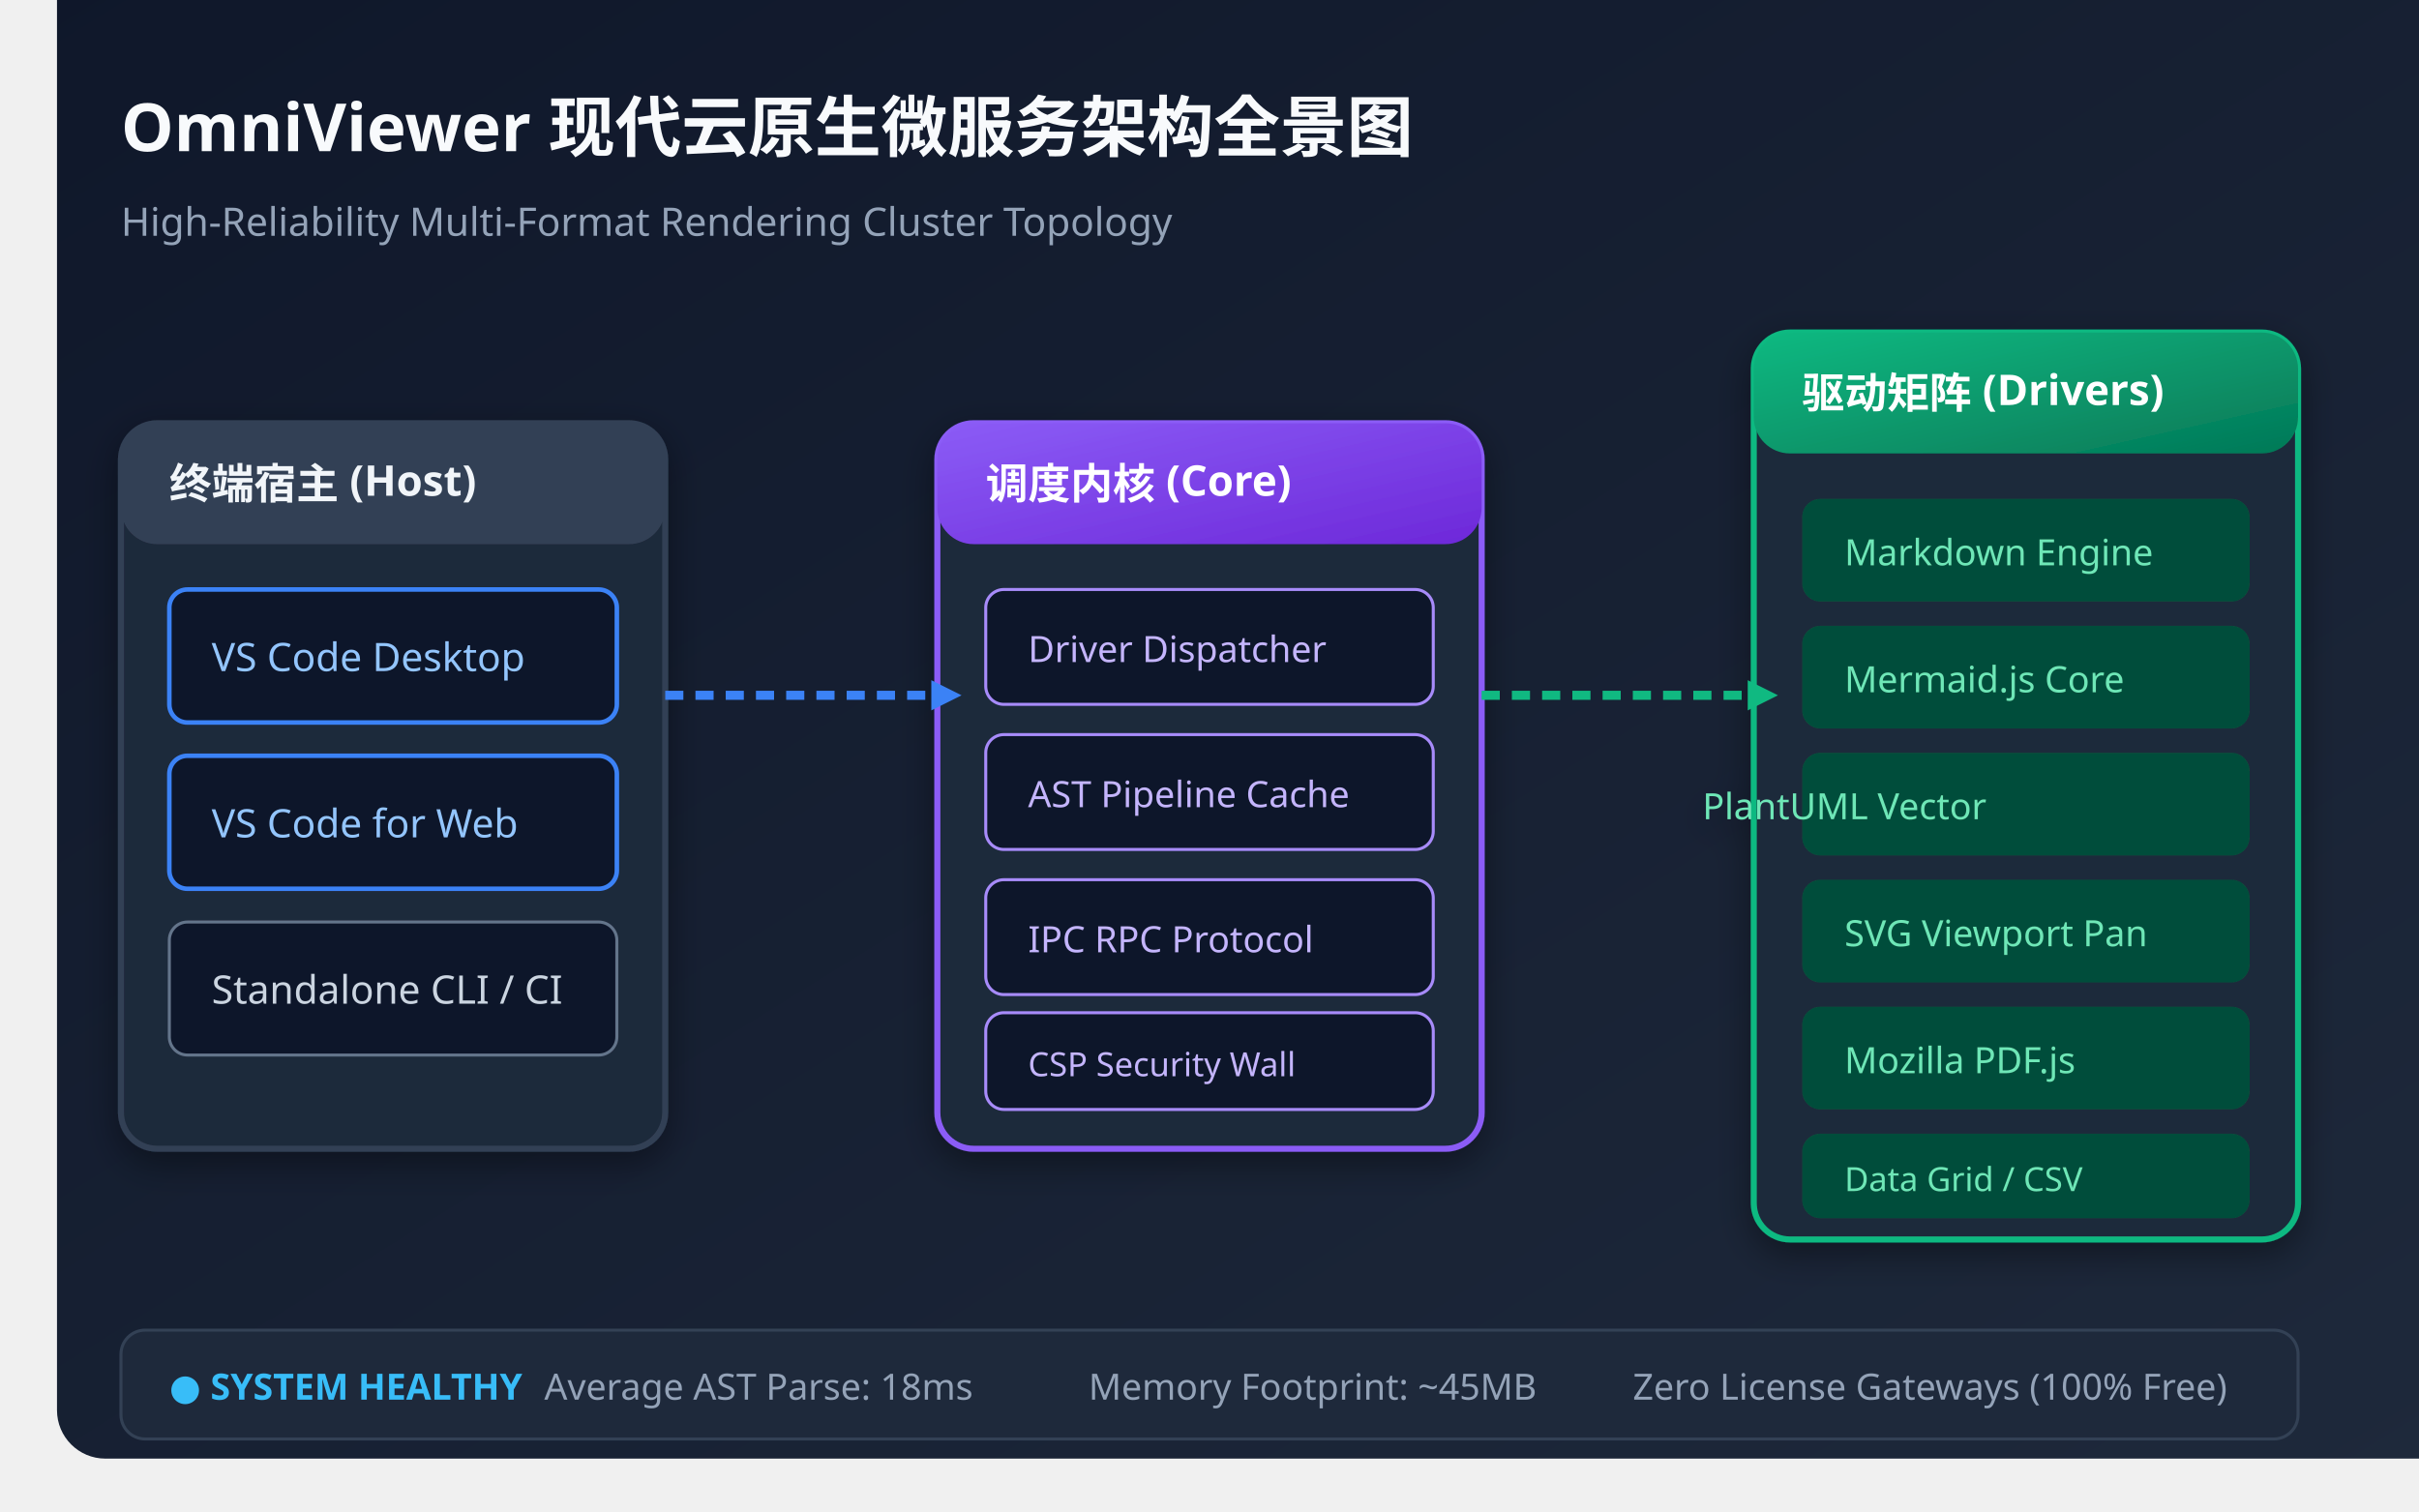
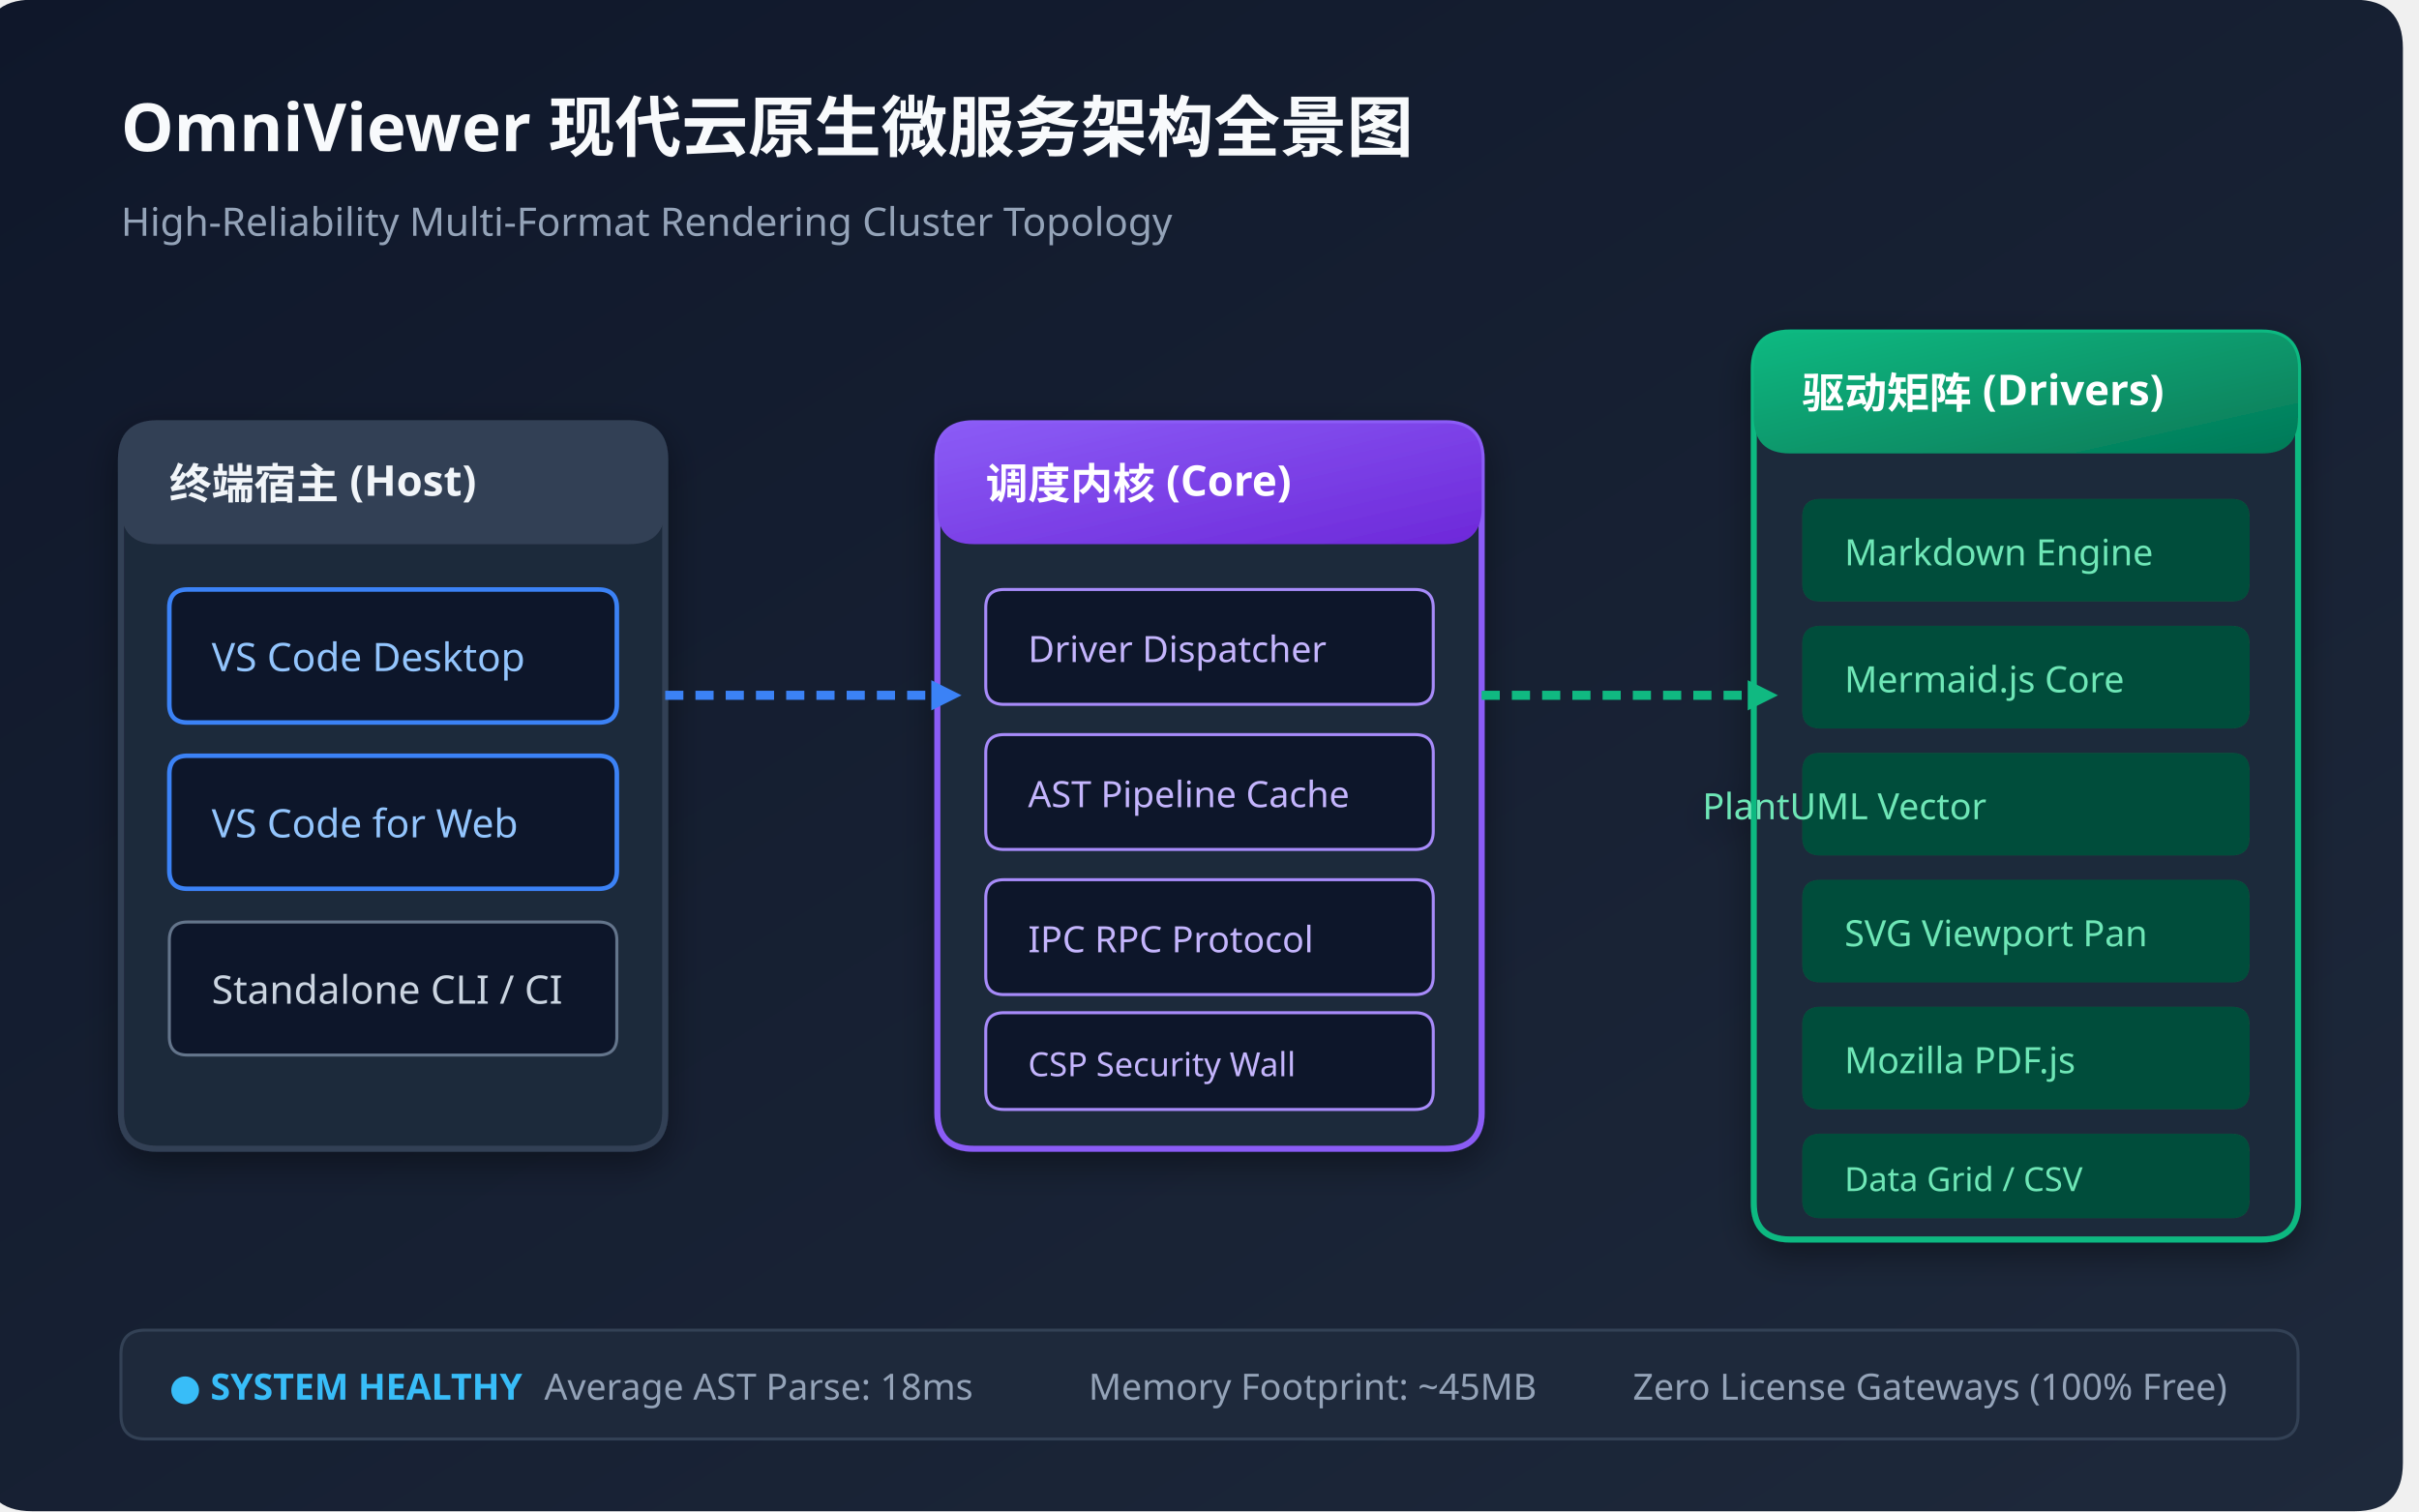
- <svg xmlns="http://www.w3.org/2000/svg" viewBox="0 0 800 500" width="100%" height="100%">
+ <svg xmlns="http://www.w3.org/2000/svg" width="800" height="500" viewBox="0 0 800 500">
  <defs>
    <linearGradient id="bgGrad" x1="0%" y1="0%" x2="100%" y2="100%">
      <stop offset="0%" stop-color="#0f172a" />
      <stop offset="100%" stop-color="#1e293b" />
    </linearGradient>
    <linearGradient id="blueGrad" x1="0%" y1="0%" x2="100%" y2="100%">
      <stop offset="0%" stop-color="#3b82f6" />
      <stop offset="100%" stop-color="#1d4ed8" />
    </linearGradient>
    <linearGradient id="purpleGrad" x1="0%" y1="0%" x2="100%" y2="100%">
      <stop offset="0%" stop-color="#8b5cf6" />
      <stop offset="100%" stop-color="#6d28d9" />
    </linearGradient>
    <linearGradient id="emeraldGrad" x1="0%" y1="0%" x2="100%" y2="100%">
      <stop offset="0%" stop-color="#10b981" />
      <stop offset="100%" stop-color="#047857" />
    </linearGradient>
    <filter id="cardGlow" x="-10%" y="-10%" width="120%" height="120%">
      <feDropShadow dx="0" dy="4" stdDeviation="6" flood-color="#000" flood-opacity="0.4" />
    </filter>
  </defs>
-   <rect width="800" height="500" fill="url(#bgGrad)" rx="16" x="18.85" y="-17.5" />
-   <text x="40" y="50" fill="#f8fafc" font-size="22" font-weight="bold" font-family="system-ui, sans-serif">OmniViewer 现代云原生微服务架构全景图</text>
-   <text x="40" y="78" fill="#94a3b8" font-size="13" font-family="system-ui, sans-serif">High-Reliability Multi-Format Rendering Cluster Topology</text>
-   <g filter="url(#cardGlow)">
-     <rect x="40" y="140" width="180" height="240" rx="12" fill="#1e293b" stroke="#334155" stroke-width="2" />
-     <rect x="40" y="140" width="180" height="40" rx="12" fill="#334155" />
-     <text x="56" y="165" fill="#f1f5f9" font-size="14" font-weight="bold" font-family="system-ui">终端宿主 (Host)</text>
-     <rect x="56" y="195" width="148" height="44" rx="6" fill="#0f172a" stroke="#3b82f6" stroke-width="1.5" />
-     <text x="70" y="222" fill="#93c5fd" font-size="13" font-family="system-ui">VS Code Desktop</text>
-     <rect x="56" y="250" width="148" height="44" rx="6" fill="#0f172a" stroke="#3b82f6" stroke-width="1.5" />
-     <text x="70" y="277" fill="#93c5fd" font-size="13" font-family="system-ui">VS Code for Web</text>
-     <rect x="56" y="305" width="148" height="44" rx="6" fill="#0f172a" stroke="#64748b" stroke-width="1" />
-     <text x="70" y="332" fill="#cbd5e1" font-size="13" font-family="system-ui">Standalone CLI / CI</text>
+   <g id="1" data-omniview-layer="Layer 1">
+     <path id="2" d="M 34.85 -17.5 L 802.85 -17.5 C 813.517 -17.5 818.85 -12.167 818.85 -1.5 L 818.85 466.5 C 818.85 477.167 813.517 482.5 802.85 482.5 L 34.85 482.5 C 24.183 482.5 18.85 477.167 18.85 466.5 L 18.85 -1.5 C 18.85 -12.167 24.183 -17.5 34.85 -17.5 Z" transform="matrix(1 0 0 1 -24.1741 17.4)" opacity="1" fill="url(#bgGrad)" stroke="none" data-omniview-kind="Path" />
+     <text id="3" x="40" y="50" font-size="22" font-family="system-ui, sans-serif" font-weight="bold" opacity="1" fill="#f8fafc" fill-opacity="1" data-omniview-kind="Text">OmniViewer 现代云原生微服务架构全景图</text>
+     <text id="4" x="40" y="78" font-size="13" font-family="system-ui, sans-serif" opacity="1" fill="#94a3b8" fill-opacity="1" data-omniview-kind="Text">High-Reliability Multi-Format Rendering Cluster Topology</text>
+     <g id="5" filter="url(#cardGlow)" opacity="1" data-omniview-kind="Group">
+       <path id="6" d="M 52 140 L 208 140 C 216 140 220 144 220 152 L 220 368 C 220 376 216 380 208 380 L 52 380 C 44 380 40 376 40 368 L 40 152 C 40 144 44 140 52 140 Z" opacity="1" fill="#1e293b" fill-opacity="1" stroke-width="2" stroke-linecap="butt" stroke-linejoin="miter" stroke="#334155" stroke-opacity="1" data-omniview-kind="Path" />
+       <path id="7" d="M 52 140 L 208 140 C 216 140 220 144 220 152 L 220 168 C 220 176 216 180 208 180 L 52 180 C 44 180 40 176 40 168 L 40 152 C 40 144 44 140 52 140 Z" opacity="1" fill="#334155" fill-opacity="1" stroke="none" data-omniview-kind="Path" />
+       <text id="8" x="56" y="165" font-size="14" font-family="system-ui" font-weight="bold" opacity="1" fill="#f1f5f9" fill-opacity="1" data-omniview-kind="Text">终端宿主 (Host)</text>
+       <path id="9" d="M 62 195 L 198 195 C 202 195 204 197 204 201 L 204 233 C 204 237 202 239 198 239 L 62 239 C 58 239 56 237 56 233 L 56 201 C 56 197 58 195 62 195 Z" opacity="1" fill="#0f172a" fill-opacity="1" stroke-width="1.5" stroke-linecap="butt" stroke-linejoin="miter" stroke="#3b82f6" stroke-opacity="1" data-omniview-kind="Path" />
+       <text id="10" x="70" y="222" font-size="13" font-family="system-ui" opacity="1" fill="#93c5fd" fill-opacity="1" data-omniview-kind="Text">VS Code Desktop</text>
+       <path id="11" d="M 62 250 L 198 250 C 202 250 204 252 204 256 L 204 288 C 204 292 202 294 198 294 L 62 294 C 58 294 56 292 56 288 L 56 256 C 56 252 58 250 62 250 Z" opacity="1" fill="#0f172a" fill-opacity="1" stroke-width="1.5" stroke-linecap="butt" stroke-linejoin="miter" stroke="#3b82f6" stroke-opacity="1" data-omniview-kind="Path" />
+       <text id="12" x="70" y="277" font-size="13" font-family="system-ui" opacity="1" fill="#93c5fd" fill-opacity="1" data-omniview-kind="Text">VS Code for Web</text>
+       <path id="13" d="M 62 305 L 198 305 C 202 305 204 307 204 311 L 204 343 C 204 347 202 349 198 349 L 62 349 C 58 349 56 347 56 343 L 56 311 C 56 307 58 305 62 305 Z" opacity="1" fill="#0f172a" fill-opacity="1" stroke-width="1" stroke-linecap="butt" stroke-linejoin="miter" stroke="#64748b" stroke-opacity="1" data-omniview-kind="Path" />
+       <text id="14" x="70" y="332" font-size="13" font-family="system-ui" opacity="1" fill="#cbd5e1" fill-opacity="1" data-omniview-kind="Text">Standalone CLI / CI</text>
+     </g>
+     <g id="15" filter="url(#cardGlow)" opacity="1" data-omniview-kind="Group">
+       <path id="16" d="M 322 140 L 478 140 C 486 140 490 144 490 152 L 490 368 C 490 376 486 380 478 380 L 322 380 C 314 380 310 376 310 368 L 310 152 C 310 144 314 140 322 140 Z" opacity="1" fill="#1e293b" fill-opacity="1" stroke-width="2" stroke-linecap="butt" stroke-linejoin="miter" stroke="#8b5cf6" stroke-opacity="1" data-omniview-kind="Path" />
+       <path id="17" d="M 322 140 L 478 140 C 486 140 490 144 490 152 L 490 168 C 490 176 486 180 478 180 L 322 180 C 314 180 310 176 310 168 L 310 152 C 310 144 314 140 322 140 Z" opacity="1" fill="url(#purpleGrad)" stroke="none" data-omniview-kind="Path" />
+       <text id="18" x="326" y="165" font-size="14" font-family="system-ui" font-weight="bold" opacity="1" fill="#ffffff" fill-opacity="1" data-omniview-kind="Text">调度内核 (Core)</text>
+       <path id="19" d="M 332 195 L 468 195 C 472 195 474 197 474 201 L 474 227 C 474 231 472 233 468 233 L 332 233 C 328 233 326 231 326 227 L 326 201 C 326 197 328 195 332 195 Z" opacity="1" fill="#0f172a" fill-opacity="1" stroke-width="1" stroke-linecap="butt" stroke-linejoin="miter" stroke="#a78bfa" stroke-opacity="1" data-omniview-kind="Path" />
+       <text id="20" x="340" y="219" font-size="12" font-family="system-ui" opacity="1" fill="#c4b5fd" fill-opacity="1" data-omniview-kind="Text">Driver Dispatcher</text>
+       <path id="21" d="M 332 243 L 468 243 C 472 243 474 245 474 249 L 474 275 C 474 279 472 281 468 281 L 332 281 C 328 281 326 279 326 275 L 326 249 C 326 245 328 243 332 243 Z" opacity="1" fill="#0f172a" fill-opacity="1" stroke-width="1" stroke-linecap="butt" stroke-linejoin="miter" stroke="#a78bfa" stroke-opacity="1" data-omniview-kind="Path" />
+       <text id="22" x="340" y="267" font-size="12" font-family="system-ui" opacity="1" fill="#c4b5fd" fill-opacity="1" data-omniview-kind="Text">AST Pipeline Cache</text>
+       <path id="23" d="M 332 291 L 468 291 C 472 291 474 293 474 297 L 474 323 C 474 327 472 329 468 329 L 332 329 C 328 329 326 327 326 323 L 326 297 C 326 293 328 291 332 291 Z" opacity="1" fill="#0f172a" fill-opacity="1" stroke-width="1" stroke-linecap="butt" stroke-linejoin="miter" stroke="#a78bfa" stroke-opacity="1" data-omniview-kind="Path" />
+       <text id="24" x="340" y="315" font-size="12" font-family="system-ui" opacity="1" fill="#c4b5fd" fill-opacity="1" data-omniview-kind="Text">IPC RPC Protocol</text>
+       <path id="25" d="M 332 335 L 468 335 C 472 335 474 337 474 341 L 474 361 C 474 365 472 367 468 367 L 332 367 C 328 367 326 365 326 361 L 326 341 C 326 337 328 335 332 335 Z" opacity="1" fill="#0f172a" fill-opacity="1" stroke-width="1" stroke-linecap="butt" stroke-linejoin="miter" stroke="#a78bfa" stroke-opacity="1" data-omniview-kind="Path" />
+       <text id="26" x="340" y="356" font-size="11" font-family="system-ui" opacity="1" fill="#c4b5fd" fill-opacity="1" data-omniview-kind="Text">CSP Security Wall</text>
+     </g>
+     <g id="27" filter="url(#cardGlow)" opacity="1" data-omniview-kind="Group">
+       <path id="28" d="M 592 110 L 748 110 C 756 110 760 114 760 122 L 760 398 C 760 406 756 410 748 410 L 592 410 C 584 410 580 406 580 398 L 580 122 C 580 114 584 110 592 110 Z" opacity="1" fill="#1e293b" fill-opacity="1" stroke-width="2" stroke-linecap="butt" stroke-linejoin="miter" stroke="#10b981" stroke-opacity="1" data-omniview-kind="Path" />
+       <path id="29" d="M 592 110 L 748 110 C 756 110 760 114 760 122 L 760 138 C 760 146 756 150 748 150 L 592 150 C 584 150 580 146 580 138 L 580 122 C 580 114 584 110 592 110 Z" opacity="1" fill="url(#emeraldGrad)" stroke="none" data-omniview-kind="Path" />
+       <text id="30" x="596" y="135" font-size="14" font-family="system-ui" font-weight="bold" opacity="1" fill="#ffffff" fill-opacity="1" data-omniview-kind="Text">驱动矩阵 (Drivers)</text>
+       <path id="31" d="M 602 165 L 738 165 C 742 165 744 167 744 171 L 744 193 C 744 197 742 199 738 199 L 602 199 C 598 199 596 197 596 193 L 596 171 C 596 167 598 165 602 165 Z" opacity="1" fill="#064e3b" fill-opacity="1" stroke="none" data-omniview-kind="Path" />
+       <text id="32" x="610" y="187" font-size="12" font-family="system-ui" opacity="1" fill="#6ee7b7" fill-opacity="1" data-omniview-kind="Text">Markdown Engine</text>
+       <path id="33" d="M 602 207 L 738 207 C 742 207 744 209 744 213 L 744 235 C 744 239 742 241 738 241 L 602 241 C 598 241 596 239 596 235 L 596 213 C 596 209 598 207 602 207 Z" opacity="1" fill="#064e3b" fill-opacity="1" stroke="none" data-omniview-kind="Path" />
+       <text id="34" x="610" y="229" font-size="12" font-family="system-ui" opacity="1" fill="#6ee7b7" fill-opacity="1" data-omniview-kind="Text">Mermaid.js Core</text>
+       <path id="35" d="M 602 249 L 738 249 C 742 249 744 251 744 255 L 744 277 C 744 281 742 283 738 283 L 602 283 C 598 283 596 281 596 277 L 596 255 C 596 251 598 249 602 249 Z" opacity="1" fill="#064e3b" fill-opacity="1" stroke="none" data-omniview-kind="Path" />
+       <text id="36" x="610" y="271" font-size="12" font-family="system-ui" text-anchor="middle" opacity="1" fill="#6ee7b7" fill-opacity="1" data-omniview-kind="Text">PlantUML Vector</text>
+       <path id="37" d="M 602 291 L 738 291 C 742 291 744 293 744 297 L 744 319 C 744 323 742 325 738 325 L 602 325 C 598 325 596 323 596 319 L 596 297 C 596 293 598 291 602 291 Z" opacity="1" fill="#064e3b" fill-opacity="1" stroke="none" data-omniview-kind="Path" />
+       <text id="38" x="610" y="313" font-size="12" font-family="system-ui" opacity="1" fill="#6ee7b7" fill-opacity="1" data-omniview-kind="Text">SVG Viewport Pan</text>
+       <path id="39" d="M 602 333 L 738 333 C 742 333 744 335 744 339 L 744 361 C 744 365 742 367 738 367 L 602 367 C 598 367 596 365 596 361 L 596 339 C 596 335 598 333 602 333 Z" opacity="1" fill="#064e3b" fill-opacity="1" stroke="none" data-omniview-kind="Path" />
+       <text id="40" x="610" y="355" font-size="12" font-family="system-ui" opacity="1" fill="#6ee7b7" fill-opacity="1" data-omniview-kind="Text">Mozilla PDF.js</text>
+       <path id="41" d="M 602 375 L 738 375 C 742 375 744 377 744 381 L 744 397 C 744 401 742 403 738 403 L 602 403 C 598 403 596 401 596 397 L 596 381 C 596 377 598 375 602 375 Z" opacity="1" fill="#064e3b" fill-opacity="1" stroke="none" data-omniview-kind="Path" />
+       <text id="42" x="610" y="394" font-size="11" font-family="system-ui" opacity="1" fill="#6ee7b7" fill-opacity="1" data-omniview-kind="Text">Data Grid / CSV</text>
+     </g>
+     <path id="43" d="M 220 230 L 310 230" opacity="1" fill="none" stroke-width="3" stroke-linecap="butt" stroke-linejoin="miter" stroke-dasharray="6 4" stroke="#3b82f6" stroke-opacity="1" data-omniview-kind="Path" />
+     <path id="44" d="M 308 225 L 318 230 L 308 235 Z" opacity="1" fill="#3b82f6" fill-opacity="1" stroke="none" data-omniview-kind="Path" />
+     <path id="45" d="M 490 230 L 580 230" opacity="1" fill="none" stroke-width="3" stroke-linecap="butt" stroke-linejoin="miter" stroke-dasharray="6 4" stroke="#10b981" stroke-opacity="1" data-omniview-kind="Path" />
+     <path id="46" d="M 578 225 L 588 230 L 578 235 Z" opacity="1" fill="#10b981" fill-opacity="1" stroke="none" data-omniview-kind="Path" />
+     <path id="47" d="M 48 440 L 752 440 C 757.333 440 760 442.667 760 448 L 760 468 C 760 473.333 757.333 476 752 476 L 48 476 C 42.667 476 40 473.333 40 468 L 40 448 C 40 442.667 42.667 440 48 440 Z" opacity="1" fill="#1e293b" fill-opacity="1" stroke-width="1" stroke-linecap="butt" stroke-linejoin="miter" stroke="#334155" stroke-opacity="1" data-omniview-kind="Path" />
+     <text id="48" x="56" y="463" font-size="12" font-family="system-ui" font-weight="600" opacity="1" fill="#38bdf8" fill-opacity="1" data-omniview-kind="Text">● SYSTEM HEALTHY</text>
+     <text id="49" x="180" y="463" font-size="12" font-family="system-ui" opacity="1" fill="#94a3b8" fill-opacity="1" data-omniview-kind="Text">Average AST Parse: 18ms</text>
+     <text id="50" x="360" y="463" font-size="12" font-family="system-ui" opacity="1" fill="#94a3b8" fill-opacity="1" data-omniview-kind="Text">Memory Footprint: ~45MB</text>
+     <text id="51" x="540" y="463" font-size="12" font-family="system-ui" opacity="1" fill="#94a3b8" fill-opacity="1" data-omniview-kind="Text">Zero License Gateways (100% Free)</text>
  </g>
-   <g filter="url(#cardGlow)">
-     <rect x="310" y="140" width="180" height="240" rx="12" fill="#1e293b" stroke="#8b5cf6" stroke-width="2" />
-     <rect x="310" y="140" width="180" height="40" rx="12" fill="url(#purpleGrad)" />
-     <text x="326" y="165" fill="#ffffff" font-size="14" font-weight="bold" font-family="system-ui">调度内核 (Core)</text>
-     <rect x="326" y="195" width="148" height="38" rx="6" fill="#0f172a" stroke="#a78bfa" stroke-width="1" />
-     <text x="340" y="219" fill="#c4b5fd" font-size="12" font-family="system-ui">Driver Dispatcher</text>
-     <rect x="326" y="243" width="148" height="38" rx="6" fill="#0f172a" stroke="#a78bfa" stroke-width="1" />
-     <text x="340" y="267" fill="#c4b5fd" font-size="12" font-family="system-ui">AST Pipeline Cache</text>
-     <rect x="326" y="291" width="148" height="38" rx="6" fill="#0f172a" stroke="#a78bfa" stroke-width="1" />
-     <text x="340" y="315" fill="#c4b5fd" font-size="12" font-family="system-ui">IPC RPC Protocol</text>
-     <rect x="326" y="335" width="148" height="32" rx="6" fill="#0f172a" stroke="#a78bfa" stroke-width="1" />
-     <text x="340" y="356" fill="#c4b5fd" font-size="11" font-family="system-ui">CSP Security Wall</text>
-   </g>
-   <g filter="url(#cardGlow)">
-     <rect x="580" y="110" width="180" height="300" rx="12" fill="#1e293b" stroke="#10b981" stroke-width="2" />
-     <rect x="580" y="110" width="180" height="40" rx="12" fill="url(#emeraldGrad)" />
-     <text x="596" y="135" fill="#ffffff" font-size="14" font-weight="bold" font-family="system-ui">驱动矩阵 (Drivers)</text>
-     <rect x="596" y="165" width="148" height="34" rx="6" fill="#064e3b" />
-     <text x="610" y="187" fill="#6ee7b7" font-size="12" font-family="system-ui">Markdown Engine</text>
-     <rect x="596" y="207" width="148" height="34" rx="6" fill="#064e3b" />
-     <text x="610" y="229" fill="#6ee7b7" font-size="12" font-family="system-ui">Mermaid.js Core</text>
-     <rect x="596" y="249" width="148" height="34" rx="6" fill="#064e3b" />
-     <text x="610" y="271" fill="#6ee7b7" font-size="12" font-family="system-ui" text-anchor="middle">PlantUML Vector</text>
-     <rect x="596" y="291" width="148" height="34" rx="6" fill="#064e3b" />
-     <text x="610" y="313" fill="#6ee7b7" font-size="12" font-family="system-ui">SVG Viewport Pan</text>
-     <rect x="596" y="333" width="148" height="34" rx="6" fill="#064e3b" />
-     <text x="610" y="355" fill="#6ee7b7" font-size="12" font-family="system-ui">Mozilla PDF.js</text>
-     <rect x="596" y="375" width="148" height="28" rx="6" fill="#064e3b" />
-     <text x="610" y="394" fill="#6ee7b7" font-size="11" font-family="system-ui">Data Grid / CSV</text>
-   </g>
-   <path d="M 220 230 L 310 230" stroke="#3b82f6" stroke-width="3" stroke-dasharray="6,4" fill="none" />
-   <polygon points="308,225 318,230 308,235" fill="#3b82f6" />
-   <path d="M 490 230 L 580 230" stroke="#10b981" stroke-width="3" stroke-dasharray="6,4" fill="none" />
-   <polygon points="578,225 588,230 578,235" fill="#10b981" />
-   <rect x="40" y="440" width="720" height="36" rx="8" fill="#1e293b" stroke="#334155" />
-   <text x="56" y="463" fill="#38bdf8" font-size="12" font-weight="600" font-family="system-ui">● SYSTEM HEALTHY</text>
-   <text x="180" y="463" fill="#94a3b8" font-size="12" font-family="system-ui">Average AST Parse: 18ms</text>
-   <text x="360" y="463" fill="#94a3b8" font-size="12" font-family="system-ui">Memory Footprint: ~45MB</text>
-   <text x="540" y="463" fill="#94a3b8" font-size="12" font-family="system-ui">Zero License Gateways (100% Free)</text>
</svg>
